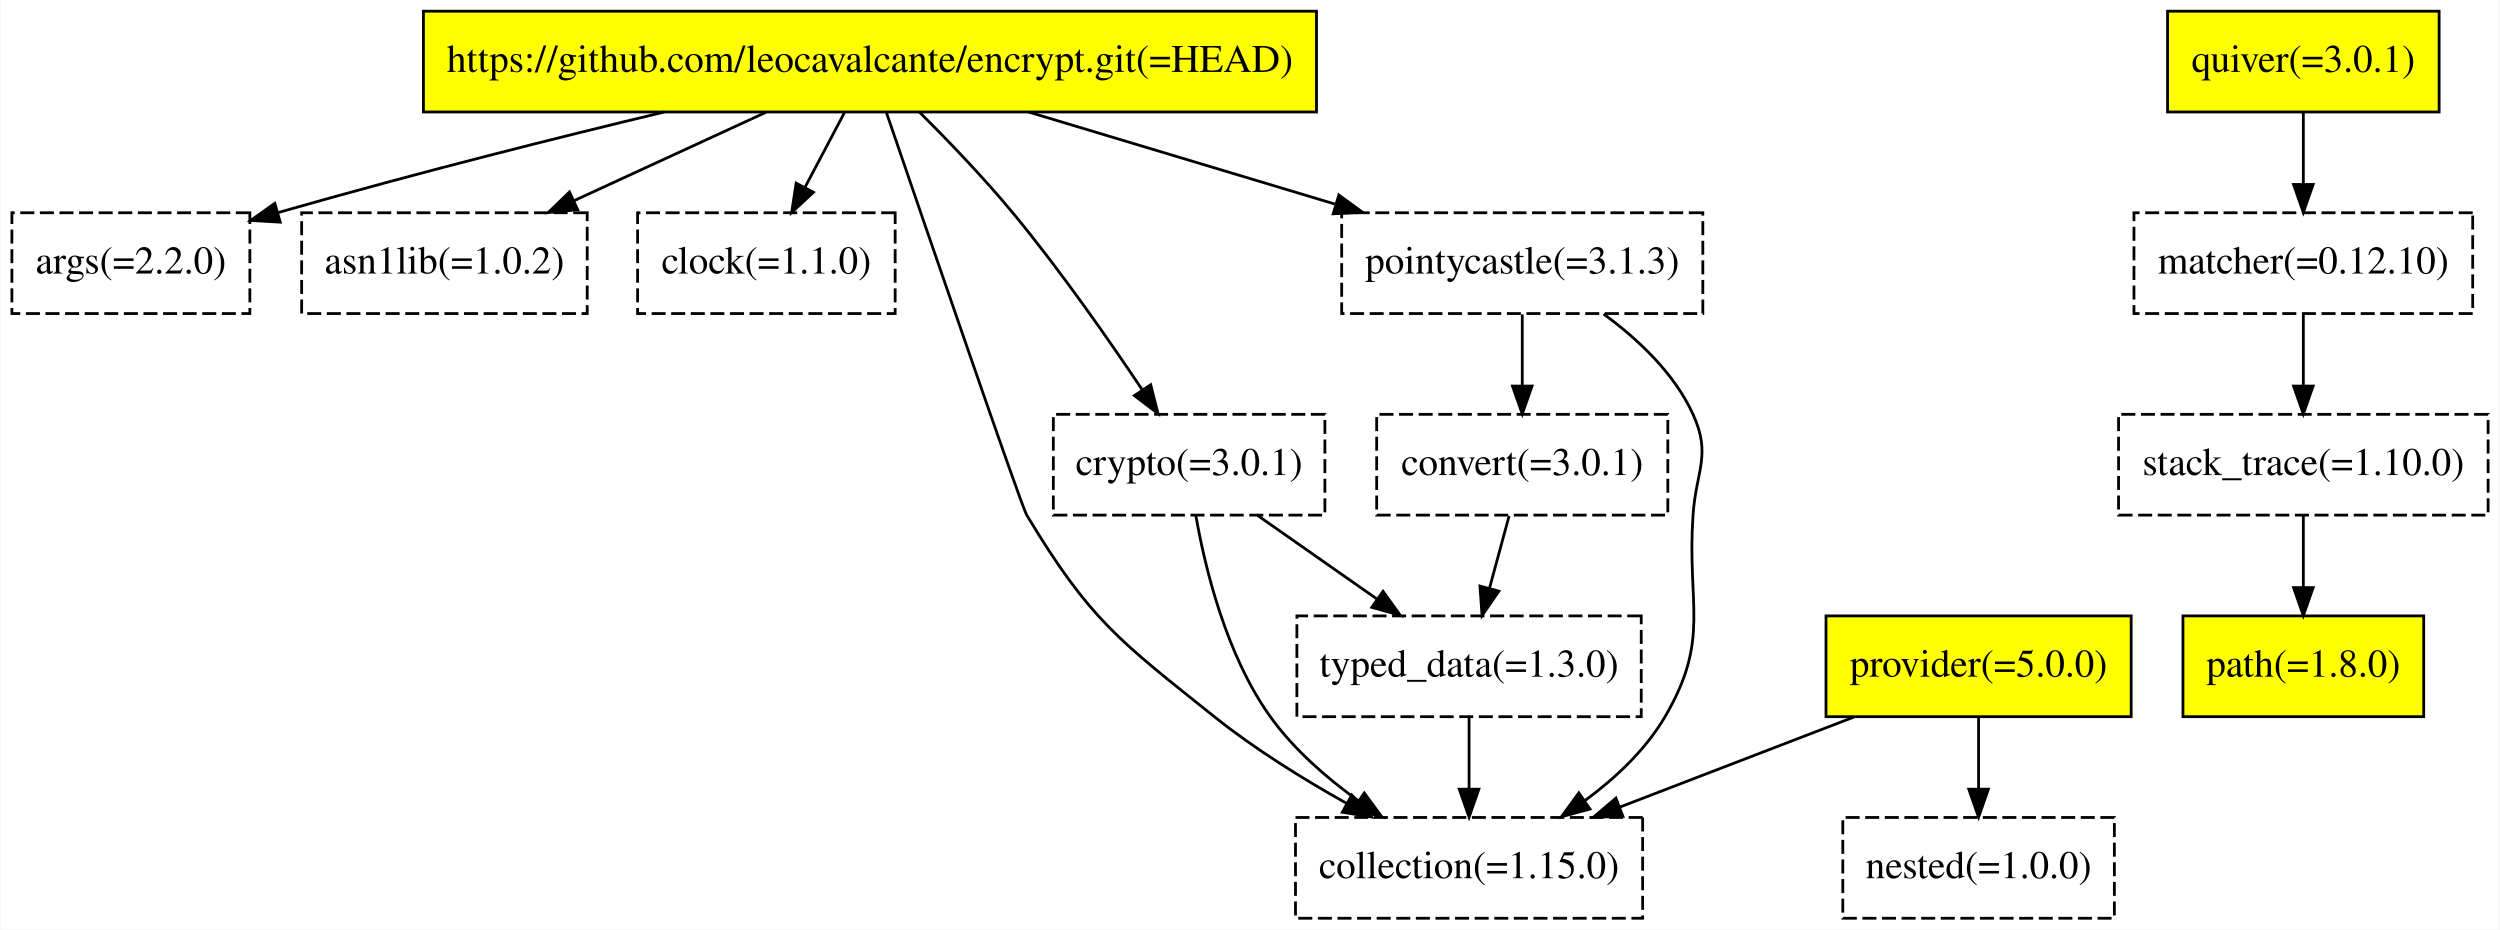
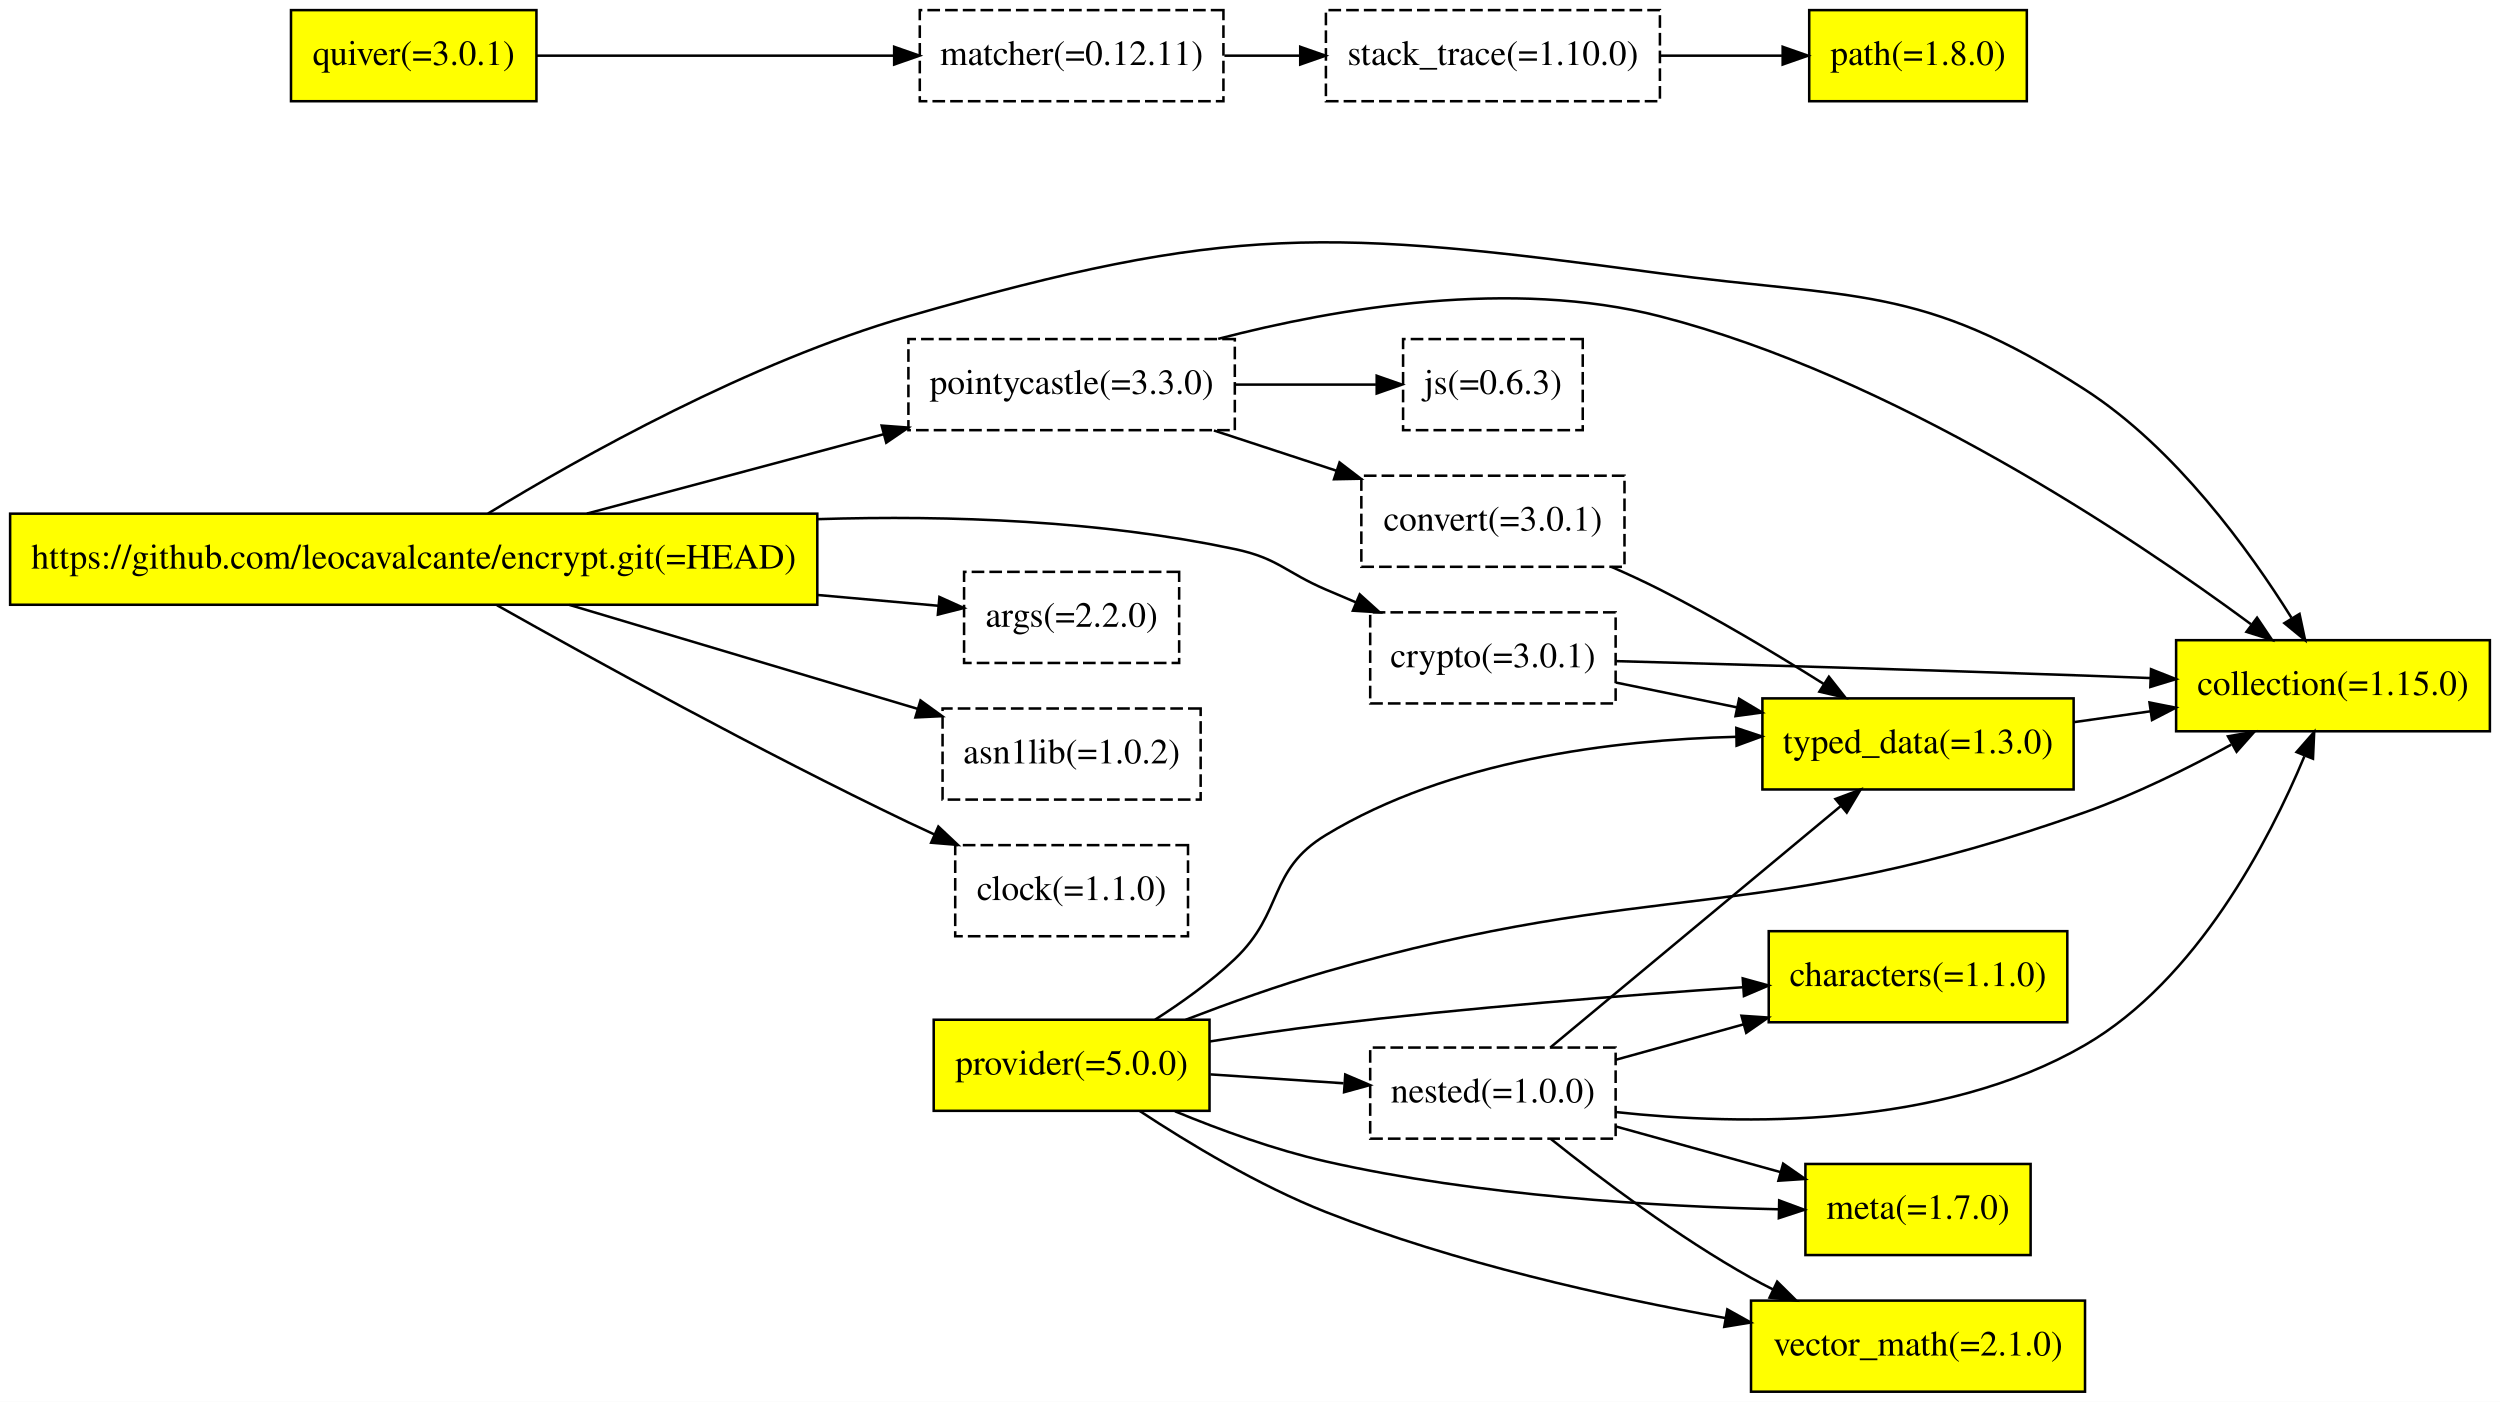
- <svg xmlns="http://www.w3.org/2000/svg" width="893pt" height="332pt" viewBox="0.00 0.00 892.50 332.00">
-   <g id="graph0" class="graph" transform="scale(1 1) rotate(0) translate(4 328)">
-     <polygon fill="white" stroke="transparent" points="-4,4 -4,-328 888.5,-328 888.5,4 -4,4" />
+ <svg xmlns="http://www.w3.org/2000/svg" width="988pt" height="554pt" viewBox="0.00 0.00 988.00 554.00">
+   <g id="graph0" class="graph" transform="scale(1 1) rotate(0) translate(4 550)">
+     <polygon fill="white" stroke="transparent" points="-4,4 -4,-550 984,-550 984,4 -4,4" />
    <g id="node1" class="node">
-       <polygon fill="yellow" stroke="black" points="466,-324 147,-324 147,-288 466,-288 466,-324" />
-       <text text-anchor="middle" x="306.5" y="-302.3" font-family="Times,serif" font-size="14.00">https://github.com/leocavalcante/encrypt.git(=HEAD)</text>
+       <polygon fill="yellow" stroke="black" points="319,-347 0,-347 0,-311 319,-311 319,-347" />
+       <text text-anchor="middle" x="159.5" y="-325.3" font-family="Times,serif" font-size="14.00">https://github.com/leocavalcante/encrypt.git(=HEAD)</text>
    </g>
    <g id="node2" class="node">
-       <polygon fill="none" stroke="black" stroke-dasharray="5,2" points="85,-252 0,-252 0,-216 85,-216 85,-252" />
-       <text text-anchor="middle" x="42.5" y="-230.3" font-family="Times,serif" font-size="14.00">args(=2.2.0)</text>
+       <polygon fill="none" stroke="black" stroke-dasharray="5,2" points="462,-324 377,-324 377,-288 462,-288 462,-324" />
+       <text text-anchor="middle" x="419.5" y="-302.3" font-family="Times,serif" font-size="14.00">args(=2.2.0)</text>
    </g>
    <g id="edge1" class="edge">
-       <path fill="none" stroke="black" d="M233.06,-288C194.5,-278.75 146.29,-266.69 94.9,-252.02" />
-       <polygon fill="black" stroke="black" points="95.85,-248.65 85.27,-249.25 93.92,-255.38 95.85,-248.65" />
+       <path fill="none" stroke="black" d="M319.12,-314.86C336.19,-313.34 352.53,-311.88 366.86,-310.6" />
+       <polygon fill="black" stroke="black" points="367.26,-314.08 376.91,-309.71 366.64,-307.11 367.26,-314.08" />
    </g>
    <g id="node3" class="node">
-       <polygon fill="none" stroke="black" stroke-dasharray="5,2" points="205.5,-252 103.5,-252 103.5,-216 205.5,-216 205.5,-252" />
-       <text text-anchor="middle" x="154.5" y="-230.3" font-family="Times,serif" font-size="14.00">asn1lib(=1.0.2)</text>
+       <polygon fill="none" stroke="black" stroke-dasharray="5,2" points="470.5,-270 368.5,-270 368.5,-234 470.5,-234 470.5,-270" />
+       <text text-anchor="middle" x="419.5" y="-248.3" font-family="Times,serif" font-size="14.00">asn1lib(=1.0.2)</text>
    </g>
    <g id="edge2" class="edge">
-       <path fill="none" stroke="black" d="M269.32,-287.88C248.63,-278.35 222.7,-266.41 200.72,-256.28" />
-       <polygon fill="black" stroke="black" points="202.11,-253.07 191.56,-252.07 199.18,-259.43 202.11,-253.07" />
+       <path fill="none" stroke="black" d="M220.99,-310.95C262.49,-298.56 317.33,-282.2 358.68,-269.85" />
+       <polygon fill="black" stroke="black" points="359.78,-273.18 368.36,-266.97 357.77,-266.47 359.78,-273.18" />
    </g>
    <g id="node4" class="node">
-       <polygon fill="none" stroke="black" stroke-dasharray="5,2" points="315.5,-252 223.5,-252 223.5,-216 315.5,-216 315.5,-252" />
-       <text text-anchor="middle" x="269.5" y="-230.3" font-family="Times,serif" font-size="14.00">clock(=1.1.0)</text>
+       <polygon fill="none" stroke="black" stroke-dasharray="5,2" points="465.5,-216 373.5,-216 373.5,-180 465.5,-180 465.5,-216" />
+       <text text-anchor="middle" x="419.5" y="-194.3" font-family="Times,serif" font-size="14.00">clock(=1.1.0)</text>
    </g>
    <g id="edge3" class="edge">
-       <path fill="none" stroke="black" d="M297.35,-287.7C293.1,-279.64 287.94,-269.89 283.23,-260.98" />
-       <polygon fill="black" stroke="black" points="286.31,-259.31 278.54,-252.1 280.12,-262.58 286.31,-259.31" />
+       <path fill="none" stroke="black" d="M192.4,-310.81C230.56,-289.32 296.63,-252.95 355,-225 358.33,-223.41 361.78,-221.8 365.27,-220.22" />
+       <polygon fill="black" stroke="black" points="366.84,-223.35 374.55,-216.09 363.99,-216.96 366.84,-223.35" />
    </g>
    <g id="node5" class="node">
-       <polygon fill="none" stroke="black" stroke-dasharray="5,2" points="582.5,-36 458.5,-36 458.5,0 582.5,0 582.5,-36" />
-       <text text-anchor="middle" x="520.5" y="-14.3" font-family="Times,serif" font-size="14.00">collection(=1.15.0)</text>
+       <polygon fill="yellow" stroke="black" points="980,-297 856,-297 856,-261 980,-261 980,-297" />
+       <text text-anchor="middle" x="918" y="-275.3" font-family="Times,serif" font-size="14.00">collection(=1.15.0)</text>
    </g>
    <g id="edge4" class="edge">
-       <path fill="none" stroke="black" d="M312.35,-287.87C326.32,-247.06 360.56,-147.22 362.5,-144 385.05,-106.56 395.36,-99.29 429.5,-72 443.94,-60.45 461.18,-49.76 476.75,-41.04" />
-       <polygon fill="black" stroke="black" points="478.6,-44.02 485.69,-36.15 475.23,-37.88 478.6,-44.02" />
+       <path fill="none" stroke="black" d="M188.84,-347.04C225.58,-369.46 292.4,-406.96 355,-425 482.05,-461.61 520.96,-459.62 652,-442 728.72,-431.69 754.95,-437.97 820,-396 855.7,-372.97 884.87,-332.62 901.59,-305.86" />
+       <polygon fill="black" stroke="black" points="904.77,-307.37 906.98,-297.01 898.79,-303.73 904.77,-307.37" />
    </g>
    <g id="node6" class="node">
-       <polygon fill="none" stroke="black" stroke-dasharray="5,2" points="469,-180 372,-180 372,-144 469,-144 469,-180" />
-       <text text-anchor="middle" x="420.5" y="-158.3" font-family="Times,serif" font-size="14.00">crypto(=3.0.1)</text>
+       <polygon fill="none" stroke="black" stroke-dasharray="5,2" points="634.5,-308 537.5,-308 537.5,-272 634.5,-272 634.5,-308" />
+       <text text-anchor="middle" x="586" y="-286.3" font-family="Times,serif" font-size="14.00">crypto(=3.0.1)</text>
    </g>
    <g id="edge5" class="edge">
-       <path fill="none" stroke="black" d="M324.19,-287.95C334.33,-277.84 347.08,-264.59 357.5,-252 374.4,-231.57 391.67,-206.85 403.84,-188.65" />
-       <polygon fill="black" stroke="black" points="406.78,-190.56 409.38,-180.29 400.94,-186.69 406.78,-190.56" />
+       <path fill="none" stroke="black" d="M319.01,-344.83C371.96,-346.45 430.98,-344.25 484,-333 501.13,-329.37 503.91,-323.91 520,-317 523.85,-315.34 527.84,-313.65 531.86,-311.95" />
+       <polygon fill="black" stroke="black" points="533.37,-315.11 541.23,-308.01 530.66,-308.66 533.37,-315.11" />
    </g>
    <g id="node8" class="node">
-       <polygon fill="none" stroke="black" stroke-dasharray="5,2" points="604,-252 475,-252 475,-216 604,-216 604,-252" />
-       <text text-anchor="middle" x="539.5" y="-230.3" font-family="Times,serif" font-size="14.00">pointycastle(=3.1.3)</text>
+       <polygon fill="none" stroke="black" stroke-dasharray="5,2" points="484,-416 355,-416 355,-380 484,-380 484,-416" />
+       <text text-anchor="middle" x="419.5" y="-394.3" font-family="Times,serif" font-size="14.00">pointycastle(=3.3.0)</text>
    </g>
    <g id="edge6" class="edge">
-       <path fill="none" stroke="black" d="M363.2,-287.97C396.18,-278.06 437.93,-265.51 472.53,-255.12" />
-       <polygon fill="black" stroke="black" points="473.98,-258.34 482.55,-252.11 471.96,-251.64 473.98,-258.34" />
+       <path fill="none" stroke="black" d="M227.95,-347.04C264,-356.68 308.42,-368.56 345.3,-378.42" />
+       <polygon fill="black" stroke="black" points="344.43,-381.81 354.99,-381.02 346.24,-375.05 344.43,-381.81" />
    </g>
    <g id="edge7" class="edge">
-       <path fill="none" stroke="black" d="M422.9,-143.86C426.25,-124.83 433.78,-93.92 449.5,-72 457.87,-60.33 469.57,-50.13 481.07,-41.87" />
-       <polygon fill="black" stroke="black" points="483.07,-44.74 489.35,-36.21 479.12,-38.96 483.07,-44.74" />
+       <path fill="none" stroke="black" d="M634.75,-288.72C681.85,-287.42 755.9,-285.28 820,-283 828.35,-282.7 837.11,-282.37 845.8,-282.03" />
+       <polygon fill="black" stroke="black" points="846.09,-285.52 855.95,-281.62 845.81,-278.52 846.09,-285.52" />
    </g>
    <g id="node7" class="node">
-       <polygon fill="none" stroke="black" stroke-dasharray="5,2" points="582,-108 459,-108 459,-72 582,-72 582,-108" />
-       <text text-anchor="middle" x="520.5" y="-86.3" font-family="Times,serif" font-size="14.00">typed_data(=1.3.0)</text>
+       <polygon fill="yellow" stroke="black" points="815.5,-274 692.5,-274 692.5,-238 815.5,-238 815.5,-274" />
+       <text text-anchor="middle" x="754" y="-252.3" font-family="Times,serif" font-size="14.00">typed_data(=1.3.0)</text>
    </g>
    <g id="edge8" class="edge">
-       <path fill="none" stroke="black" d="M444.96,-143.88C457.8,-134.89 473.7,-123.76 487.59,-114.03" />
-       <polygon fill="black" stroke="black" points="489.76,-116.79 495.94,-108.19 485.74,-111.06 489.76,-116.79" />
+       <path fill="none" stroke="black" d="M634.57,-280.26C649.48,-277.2 666.28,-273.76 682.43,-270.45" />
+       <polygon fill="black" stroke="black" points="683.29,-273.85 692.38,-268.42 681.88,-266.99 683.29,-273.85" />
    </g>
    <g id="edge9" class="edge">
-       <path fill="none" stroke="black" d="M520.5,-71.7C520.5,-63.98 520.5,-54.71 520.5,-46.11" />
-       <polygon fill="black" stroke="black" points="524,-46.1 520.5,-36.1 517,-46.1 524,-46.1" />
+       <path fill="none" stroke="black" d="M815.78,-264.63C825.61,-266.03 835.87,-267.48 845.92,-268.91" />
+       <polygon fill="black" stroke="black" points="845.48,-272.38 855.88,-270.32 846.47,-265.45 845.48,-272.38" />
    </g>
    <g id="edge10" class="edge">
-       <path fill="none" stroke="black" d="M568.54,-215.84C580.82,-206.87 593.81,-194.68 600.5,-180 607.14,-165.44 601.6,-159.96 600.5,-144 598.27,-111.77 606.84,-99.87 590.5,-72 583.56,-60.16 572.84,-50.09 561.86,-42.01" />
-       <polygon fill="black" stroke="black" points="563.69,-39.02 553.47,-36.23 559.71,-44.79 563.69,-39.02" />
+       <path fill="none" stroke="black" d="M477.42,-416.08C524.77,-428.41 593.61,-440.02 652,-425 743.95,-401.35 838.16,-338.31 885.6,-303.3" />
+       <polygon fill="black" stroke="black" points="887.99,-305.89 893.91,-297.1 883.8,-300.28 887.99,-305.89" />
    </g>
    <g id="node9" class="node">
-       <polygon fill="none" stroke="black" stroke-dasharray="5,2" points="591.5,-180 487.5,-180 487.5,-144 591.5,-144 591.5,-180" />
-       <text text-anchor="middle" x="539.5" y="-158.3" font-family="Times,serif" font-size="14.00">convert(=3.0.1)</text>
+       <polygon fill="none" stroke="black" stroke-dasharray="5,2" points="638,-362 534,-362 534,-326 638,-326 638,-362" />
+       <text text-anchor="middle" x="586" y="-340.3" font-family="Times,serif" font-size="14.00">convert(=3.0.1)</text>
    </g>
    <g id="edge11" class="edge">
-       <path fill="none" stroke="black" d="M539.5,-215.7C539.5,-207.98 539.5,-198.71 539.5,-190.11" />
-       <polygon fill="black" stroke="black" points="543,-190.1 539.5,-180.1 536,-190.1 543,-190.1" />
+       <path fill="none" stroke="black" d="M475.73,-379.87C491.27,-374.77 508.25,-369.19 524.1,-363.99" />
+       <polygon fill="black" stroke="black" points="525.39,-367.25 533.8,-360.81 523.2,-360.6 525.39,-367.25" />
+     </g>
+     <g id="node10" class="node">
+       <polygon fill="none" stroke="black" stroke-dasharray="5,2" points="621.5,-416 550.5,-416 550.5,-380 621.5,-380 621.5,-416" />
+       <text text-anchor="middle" x="586" y="-394.3" font-family="Times,serif" font-size="14.00">js(=0.6.3)</text>
    </g>
    <g id="edge12" class="edge">
-       <path fill="none" stroke="black" d="M534.8,-143.7C532.69,-135.9 530.14,-126.51 527.78,-117.83" />
-       <polygon fill="black" stroke="black" points="531.14,-116.84 525.14,-108.1 524.38,-118.67 531.14,-116.84" />
+       <path fill="none" stroke="black" d="M484.1,-398C502.67,-398 522.57,-398 539.76,-398" />
+       <polygon fill="black" stroke="black" points="540.07,-401.5 550.07,-398 540.07,-394.5 540.07,-401.5" />
    </g>
-     <g id="node10" class="node">
-       <polygon fill="yellow" stroke="black" points="861.5,-108 775.5,-108 775.5,-72 861.5,-72 861.5,-108" />
-       <text text-anchor="middle" x="818.5" y="-86.3" font-family="Times,serif" font-size="14.00">path(=1.8.0)</text>
+     <g id="edge13" class="edge">
+       <path fill="none" stroke="black" d="M632.85,-325.97C639.35,-323.12 645.89,-320.09 652,-317 674.09,-305.82 697.83,-291.6 716.75,-279.7" />
+       <polygon fill="black" stroke="black" points="718.78,-282.56 725.34,-274.25 715.02,-276.65 718.78,-282.56" />
    </g>
    <g id="node11" class="node">
-       <polygon fill="yellow" stroke="black" points="757,-108 648,-108 648,-72 757,-72 757,-108" />
-       <text text-anchor="middle" x="702.5" y="-86.3" font-family="Times,serif" font-size="14.00">provider(=5.0.0)</text>
-     </g>
-     <g id="edge13" class="edge">
-       <path fill="none" stroke="black" d="M657.98,-71.88C632.77,-62.18 601.05,-49.98 574.43,-39.74" />
-       <polygon fill="black" stroke="black" points="575.47,-36.39 564.88,-36.07 572.95,-42.92 575.47,-36.39" />
+       <polygon fill="yellow" stroke="black" points="813,-182 695,-182 695,-146 813,-146 813,-182" />
+       <text text-anchor="middle" x="754" y="-160.3" font-family="Times,serif" font-size="14.00">characters(=1.1.0)</text>
    </g>
    <g id="node12" class="node">
-       <polygon fill="none" stroke="black" stroke-dasharray="5,2" points="751,-36 654,-36 654,0 751,0 751,-36" />
-       <text text-anchor="middle" x="702.5" y="-14.3" font-family="Times,serif" font-size="14.00">nested(=1.0.0)</text>
+       <polygon fill="yellow" stroke="black" points="798.5,-90 709.5,-90 709.5,-54 798.5,-54 798.5,-90" />
+       <text text-anchor="middle" x="754" y="-68.3" font-family="Times,serif" font-size="14.00">meta(=1.7.0)</text>
+     </g>
+     <g id="node13" class="node">
+       <polygon fill="yellow" stroke="black" points="797,-546 711,-546 711,-510 797,-510 797,-546" />
+       <text text-anchor="middle" x="754" y="-524.3" font-family="Times,serif" font-size="14.00">path(=1.8.0)</text>
+     </g>
+     <g id="node14" class="node">
+       <polygon fill="yellow" stroke="black" points="474,-147 365,-147 365,-111 474,-111 474,-147" />
+       <text text-anchor="middle" x="419.5" y="-125.3" font-family="Times,serif" font-size="14.00">provider(=5.0.0)</text>
    </g>
    <g id="edge14" class="edge">
-       <path fill="none" stroke="black" d="M702.5,-71.7C702.5,-63.98 702.5,-54.71 702.5,-46.11" />
-       <polygon fill="black" stroke="black" points="706,-46.1 702.5,-36.1 699,-46.1 706,-46.1" />
-     </g>
-     <g id="node13" class="node">
-       <polygon fill="yellow" stroke="black" points="867,-324 770,-324 770,-288 867,-288 867,-324" />
-       <text text-anchor="middle" x="818.5" y="-302.3" font-family="Times,serif" font-size="14.00">quiver(=3.0.1)</text>
-     </g>
-     <g id="node14" class="node">
-       <polygon fill="none" stroke="black" stroke-dasharray="5,2" points="879,-252 758,-252 758,-216 879,-216 879,-252" />
-       <text text-anchor="middle" x="818.5" y="-230.3" font-family="Times,serif" font-size="14.00">matcher(=0.12.10)</text>
+       <path fill="none" stroke="black" d="M464.6,-147.01C481.71,-153.57 501.59,-160.68 520,-166 650.88,-203.85 691.62,-183.38 820,-229 839.73,-236.01 860.51,-246.29 877.75,-255.71" />
+       <polygon fill="black" stroke="black" points="876.49,-259.01 886.93,-260.82 879.9,-252.9 876.49,-259.01" />
    </g>
    <g id="edge15" class="edge">
-       <path fill="none" stroke="black" d="M818.5,-287.7C818.5,-279.98 818.5,-270.71 818.5,-262.11" />
-       <polygon fill="black" stroke="black" points="822,-262.1 818.5,-252.1 815,-262.1 822,-262.1" />
+       <path fill="none" stroke="black" d="M452.49,-147.04C463.11,-153.82 474.62,-162.07 484,-171 503.57,-189.63 496.89,-205.99 520,-220 568.68,-249.53 633.25,-257.6 682.07,-258.81" />
+       <polygon fill="black" stroke="black" points="682.19,-262.31 692.24,-258.97 682.3,-255.31 682.19,-262.31" />
+     </g>
+     <g id="edge16" class="edge">
+       <path fill="none" stroke="black" d="M474.1,-138.41C488.93,-140.79 505.06,-143.19 520,-145 575.25,-151.68 638.17,-156.66 684.68,-159.84" />
+       <polygon fill="black" stroke="black" points="684.73,-163.35 694.94,-160.53 685.2,-156.37 684.73,-163.35" />
+     </g>
+     <g id="edge17" class="edge">
+       <path fill="none" stroke="black" d="M460.36,-110.81C478.23,-103.43 499.8,-95.58 520,-91 580.29,-77.32 651.32,-73.19 698.97,-72.09" />
+       <polygon fill="black" stroke="black" points="699.14,-75.59 709.07,-71.9 699,-68.59 699.14,-75.59" />
    </g>
    <g id="node15" class="node">
-       <polygon fill="none" stroke="black" stroke-dasharray="5,2" points="884.5,-180 752.5,-180 752.5,-144 884.5,-144 884.5,-180" />
-       <text text-anchor="middle" x="818.5" y="-158.3" font-family="Times,serif" font-size="14.00">stack_trace(=1.10.0)</text>
+       <polygon fill="none" stroke="black" stroke-dasharray="5,2" points="634.5,-136 537.5,-136 537.5,-100 634.5,-100 634.5,-136" />
+       <text text-anchor="middle" x="586" y="-114.3" font-family="Times,serif" font-size="14.00">nested(=1.0.0)</text>
    </g>
-     <g id="edge16" class="edge">
-       <path fill="none" stroke="black" d="M818.5,-215.7C818.5,-207.98 818.5,-198.71 818.5,-190.11" />
-       <polygon fill="black" stroke="black" points="822,-190.1 818.5,-180.1 815,-190.1 822,-190.1" />
+     <g id="edge18" class="edge">
+       <path fill="none" stroke="black" d="M474.36,-125.4C491.2,-124.27 509.85,-123.03 526.96,-121.88" />
+       <polygon fill="black" stroke="black" points="527.64,-125.34 537.39,-121.18 527.18,-118.36 527.64,-125.34" />
    </g>
-     <g id="edge17" class="edge">
-       <path fill="none" stroke="black" d="M818.5,-143.7C818.5,-135.98 818.5,-126.71 818.5,-118.11" />
-       <polygon fill="black" stroke="black" points="822,-118.1 818.5,-108.1 815,-118.1 822,-118.1" />
+     <g id="node16" class="node">
+       <polygon fill="yellow" stroke="black" points="820,-36 688,-36 688,0 820,0 820,-36" />
+       <text text-anchor="middle" x="754" y="-14.3" font-family="Times,serif" font-size="14.00">vector_math(=2.1.0)</text>
+     </g>
+     <g id="edge19" class="edge">
+       <path fill="none" stroke="black" d="M446.41,-110.94C465.86,-98.12 493.59,-81.42 520,-71 570.96,-50.9 631.35,-37.43 677.88,-29.1" />
+       <polygon fill="black" stroke="black" points="678.64,-32.52 687.89,-27.35 677.43,-25.63 678.64,-32.52" />
+     </g>
+     <g id="edge20" class="edge">
+       <path fill="none" stroke="black" d="M634.72,-110.49C684.47,-105.14 762.98,-103.86 820,-137 864.21,-162.69 892.69,-217.57 906.69,-251.08" />
+       <polygon fill="black" stroke="black" points="903.59,-252.77 910.57,-260.74 910.09,-250.15 903.59,-252.77" />
+     </g>
+     <g id="edge21" class="edge">
+       <path fill="none" stroke="black" d="M608.7,-136.04C638.03,-160.42 690.43,-203.98 723.36,-231.36" />
+       <polygon fill="black" stroke="black" points="721.37,-234.25 731.29,-237.95 725.84,-228.87 721.37,-234.25" />
+     </g>
+     <g id="edge22" class="edge">
+       <path fill="none" stroke="black" d="M634.57,-131.18C650.27,-135.53 668.04,-140.46 684.97,-145.15" />
+       <polygon fill="black" stroke="black" points="684.23,-148.58 694.81,-147.87 686.1,-141.83 684.23,-148.58" />
+     </g>
+     <g id="edge23" class="edge">
+       <path fill="none" stroke="black" d="M634.57,-104.82C654.91,-99.18 678.76,-92.57 699.7,-86.77" />
+       <polygon fill="black" stroke="black" points="700.7,-90.13 709.4,-84.08 698.83,-83.38 700.7,-90.13" />
+     </g>
+     <g id="edge24" class="edge">
+       <path fill="none" stroke="black" d="M608.86,-99.9C628.67,-84.07 659.11,-61.15 688,-45 690.83,-43.42 693.76,-41.88 696.76,-40.38" />
+       <polygon fill="black" stroke="black" points="698.34,-43.5 705.87,-36.05 695.33,-37.18 698.34,-43.5" />
+     </g>
+     <g id="node17" class="node">
+       <polygon fill="yellow" stroke="black" points="208,-546 111,-546 111,-510 208,-510 208,-546" />
+       <text text-anchor="middle" x="159.5" y="-524.3" font-family="Times,serif" font-size="14.00">quiver(=3.0.1)</text>
+     </g>
+     <g id="node18" class="node">
+       <polygon fill="none" stroke="black" stroke-dasharray="5,2" points="479.5,-546 359.5,-546 359.5,-510 479.5,-510 479.5,-546" />
+       <text text-anchor="middle" x="419.5" y="-524.3" font-family="Times,serif" font-size="14.00">matcher(=0.12.11)</text>
+     </g>
+     <g id="edge25" class="edge">
+       <path fill="none" stroke="black" d="M208.12,-528C247.7,-528 304.55,-528 349.18,-528" />
+       <polygon fill="black" stroke="black" points="349.37,-531.5 359.37,-528 349.37,-524.5 349.37,-531.5" />
+     </g>
+     <g id="node19" class="node">
+       <polygon fill="none" stroke="black" stroke-dasharray="5,2" points="652,-546 520,-546 520,-510 652,-510 652,-546" />
+       <text text-anchor="middle" x="586" y="-524.3" font-family="Times,serif" font-size="14.00">stack_trace(=1.10.0)</text>
+     </g>
+     <g id="edge26" class="edge">
+       <path fill="none" stroke="black" d="M479.89,-528C489.52,-528 499.6,-528 509.56,-528" />
+       <polygon fill="black" stroke="black" points="509.85,-531.5 519.85,-528 509.85,-524.5 509.85,-531.5" />
+     </g>
+     <g id="edge27" class="edge">
+       <path fill="none" stroke="black" d="M652.13,-528C668.07,-528 684.94,-528 700.22,-528" />
+       <polygon fill="black" stroke="black" points="700.51,-531.5 710.51,-528 700.51,-524.5 700.51,-531.5" />
    </g>
  </g>
</svg>
